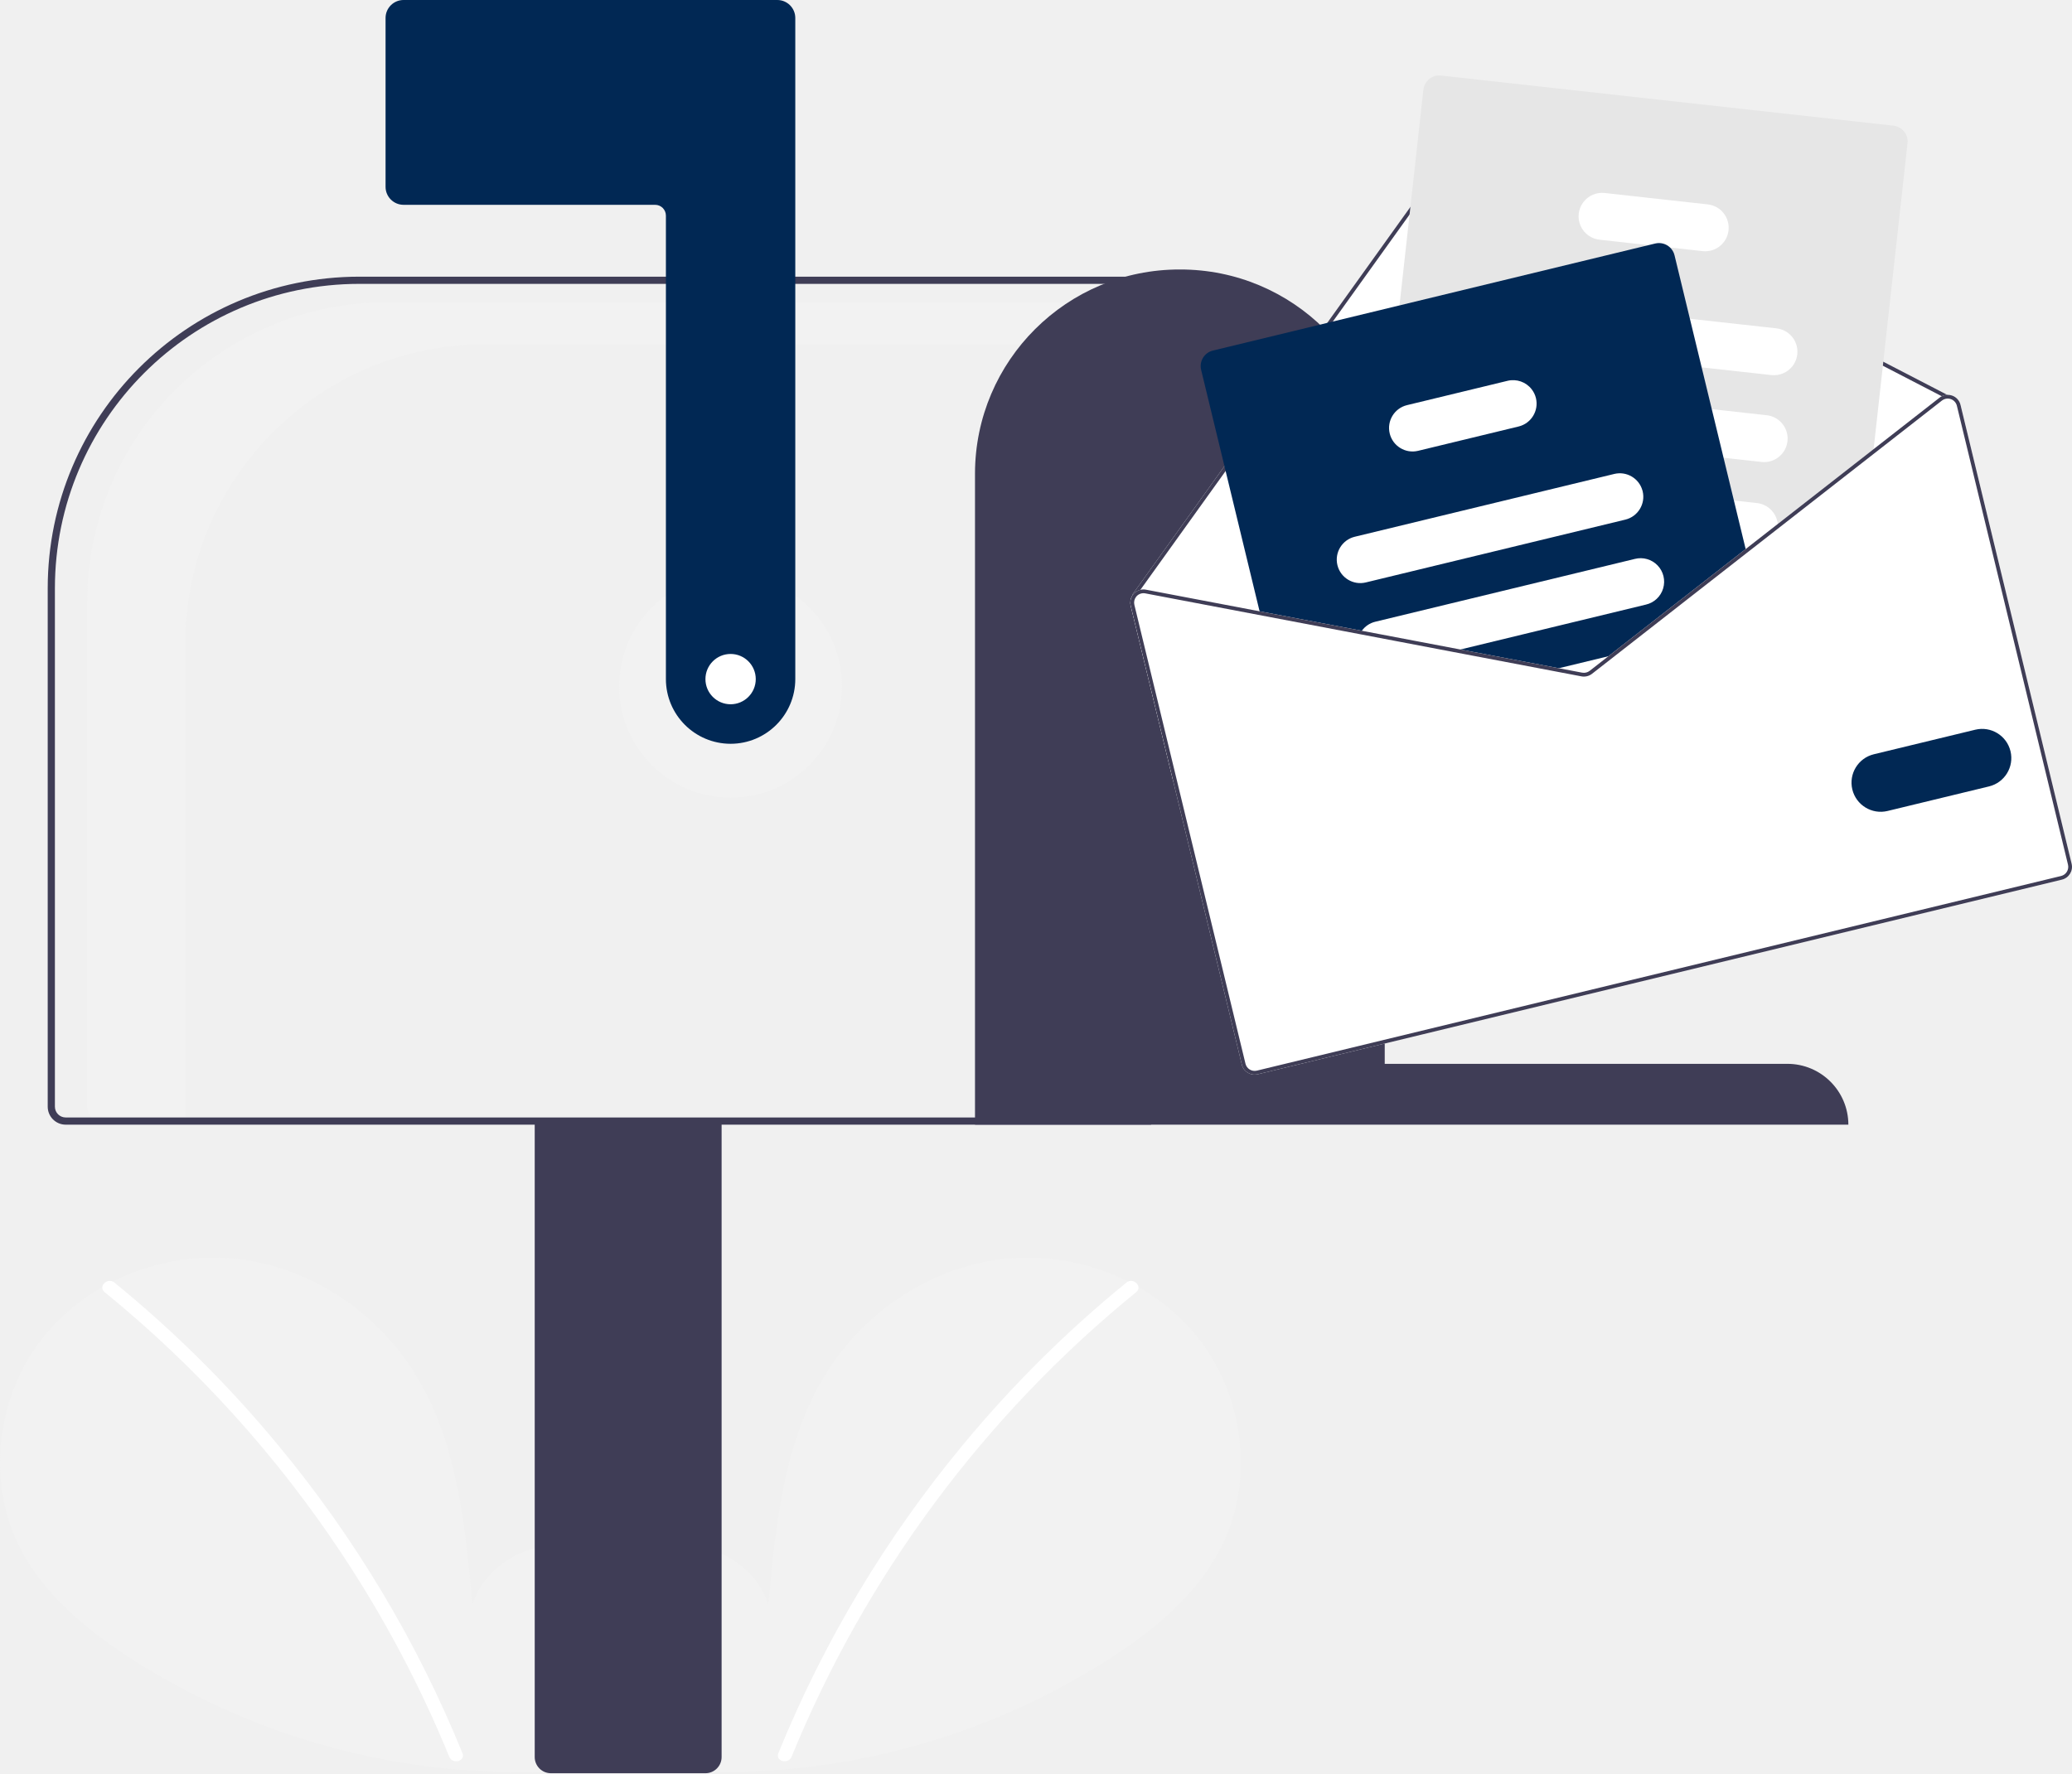
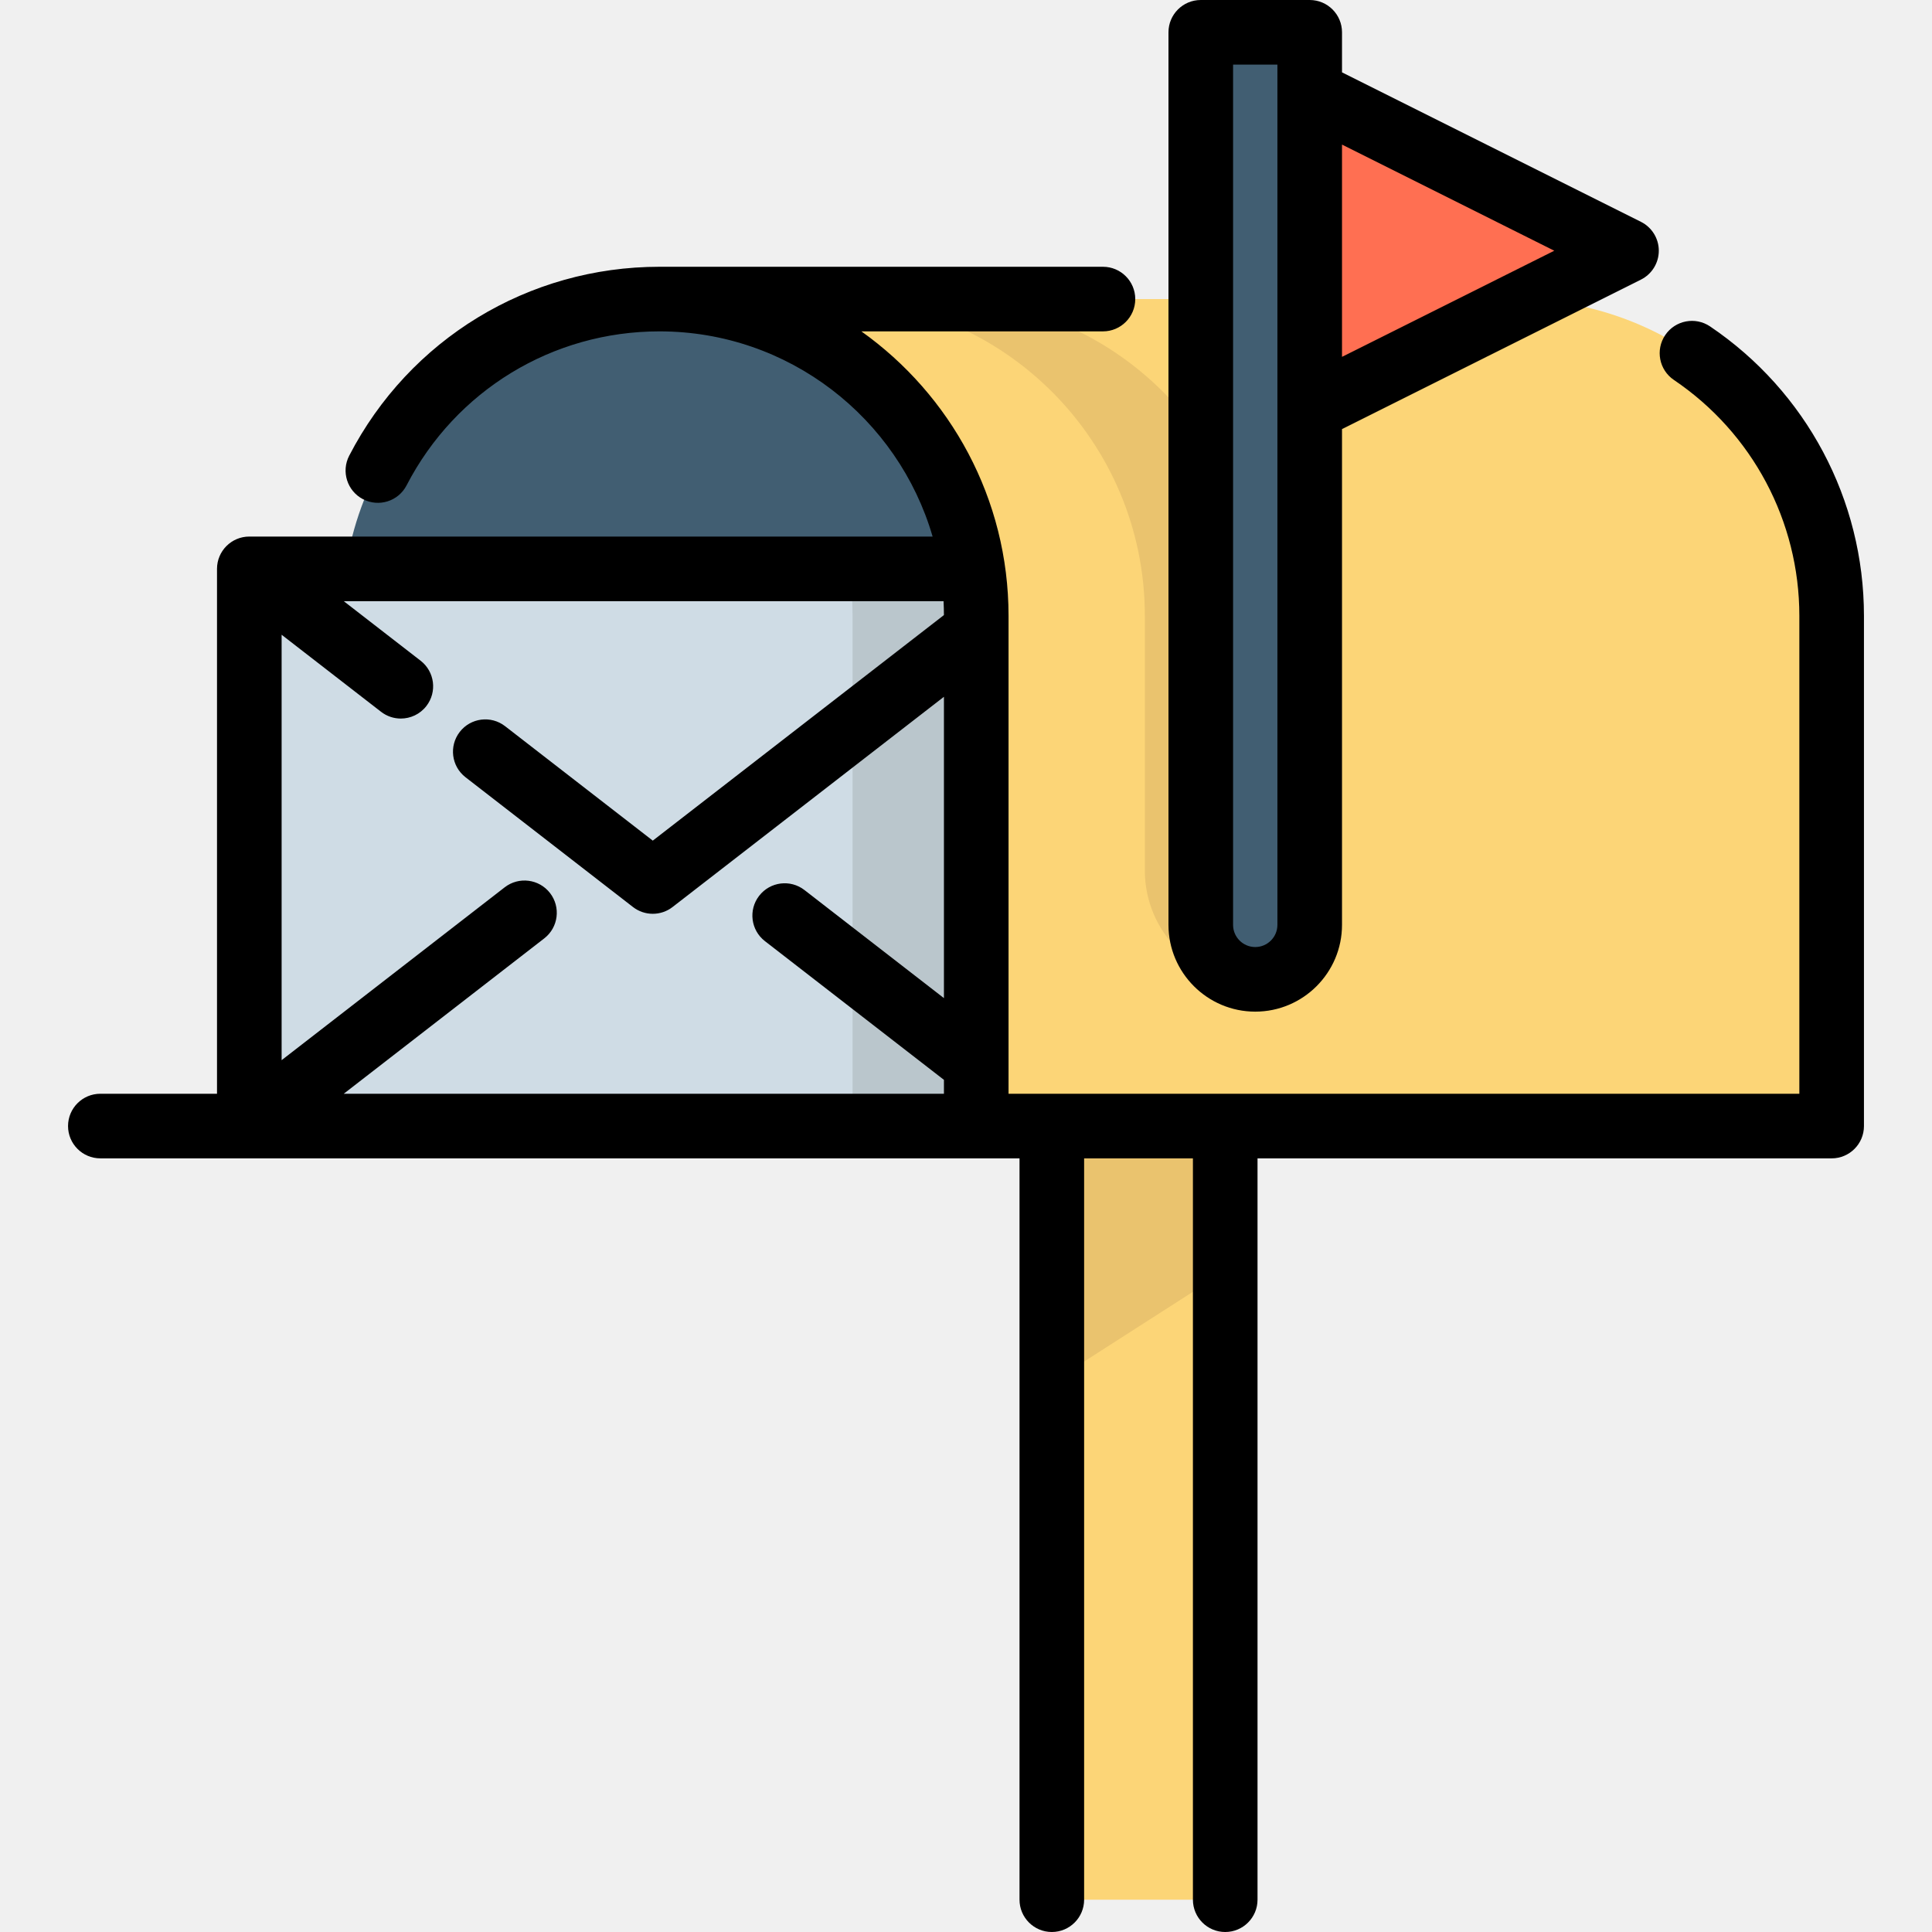
- <svg xmlns="http://www.w3.org/2000/svg" data-name="Layer 1" width="576.499" height="493.5" viewBox="0 0 576.499 493.5">
-   <path d="M481.172,691.6c9.255-7.82,14.876-20.173,13.402-32.2s-10.605-23.082-22.449-25.636-25.345,4.516-28.943,16.085c-1.98-22.306-4.261-45.547-16.12-64.542-10.738-17.2-29.337-29.507-49.494-31.709s-41.38,6.114-53.951,22.024-15.649,39.039-6.845,57.305c6.486,13.456,18.436,23.47,30.956,31.616a199.786,199.786,0,0,0,136.641,29.893" transform="translate(-311.7504 -203.25)" fill="#f2f2f2" />
-   <path d="M343.55,560.174A326.879,326.879,0,0,1,389.104,605.409a327.833,327.833,0,0,1,51.308,85.741c.924,2.264-2.752,3.25-3.666,1.011a324.462,324.462,0,0,0-29.647-56.094,325.7,325.7,0,0,0-66.237-73.205c-1.898-1.546.806-4.221,2.688-2.688Z" transform="translate(-311.7504 -203.25)" fill="#fff" />
-   <path d="M487.565,691.6c-9.255-7.82-14.876-20.173-13.402-32.2s10.605-23.082,22.449-25.636,25.345,4.516,28.943,16.085c1.98-22.306,4.261-45.547,16.12-64.542,10.738-17.2,29.337-29.507,49.494-31.709s41.38,6.114,53.951,22.024,15.649,39.039,6.845,57.305c-6.486,13.456-18.436,23.47-30.956,31.616a199.786,199.786,0,0,1-136.641,29.893" transform="translate(-311.7504 -203.25)" fill="#f2f2f2" />
-   <path d="M625.187,560.174A326.879,326.879,0,0,0,579.633,605.409a327.833,327.833,0,0,0-51.308,85.741c-.924,2.264,2.752,3.25,3.666,1.011a325.987,325.987,0,0,1,95.884-129.299c1.898-1.546-.806-4.221-2.688-2.688Z" transform="translate(-311.7504 -203.25)" fill="#fff" />
-   <circle cx="203.277" cy="191" r="31" fill="#f2f2f2" />
-   <path d="M419.446,287.388H633.027V299.073H446.711a83.418,83.418,0,0,0-83.419,83.418V515.25H339.922a3.895,3.895,0,0,1-3.895-3.895V370.806A83.418,83.418,0,0,1,419.446,287.388Z" transform="translate(-311.7504 -203.25)" fill="#f2f2f2" />
-   <path d="M460.527,692.25V514.75h52v177.5a4.505,4.505,0,0,1-4.5,4.5h-43A4.505,4.505,0,0,1,460.527,692.25Z" transform="translate(-311.7504 -203.25)" fill="#3f3d56" />
-   <path d="M325.027,511.25V366.916A86.764,86.764,0,0,1,411.692,280.25H632.027v236h-302A5.006,5.006,0,0,1,325.027,511.25Zm305-229H411.692a84.761,84.761,0,0,0-84.665,84.666V511.25a3.003,3.003,0,0,0,3,3h300Z" transform="translate(-311.7504 -203.25)" fill="#3f3d56" />
-   <path d="M515.027,410.25a18.02,18.02,0,0,1-18-18v-129a3.003,3.003,0,0,0-3-3h-70a5.006,5.006,0,0,1-5-5v-47a5.006,5.006,0,0,1,5-5h104a5.006,5.006,0,0,1,5,5v184A18.02,18.02,0,0,1,515.027,410.25Z" transform="translate(-311.7504 -203.25)" fill="#012854" />
-   <path d="M640.027,278.25h0a56.881,56.881,0,0,1,57,56.761V499.321h112a16.965,16.965,0,0,1,17,16.929h-243V335.011A56.881,56.881,0,0,1,640.027,278.25Z" transform="translate(-311.7504 -203.25)" fill="#3f3d56" />
-   <path d="M626.349,371.817l11.803,48.756L869.033,364.682l-11.803-48.756a3.638,3.638,0,0,0-2.358-2.595,3.594,3.594,0,0,0-1.334-.201L720.079,244.028a3.682,3.682,0,0,0-4.656,1.119l-64.32,89.694L626.855,368.664a.514.514,0,0,0-.089.418A3.642,3.642,0,0,0,626.349,371.817Z" transform="translate(-311.7504 -203.25)" fill="#fff" />
-   <path d="M626.766,369.082a.49.49,0,0,0,.203.316.559.559,0,0,0,.433.086.536.536,0,0,0,.299-.207l.083-.115,1.263-1.766,22.929-31.964,64.301-89.673a2.62,2.62,0,0,1,3.322-.796l132.425,68.567,1.188.617a1.292,1.292,0,0,0,.147.052,1.615,1.615,0,0,1,.271-.026.514.514,0,0,0,.29-.245.524.524,0,0,0-.219-.709l-.164-.087L720.079,244.028a3.682,3.682,0,0,0-4.656,1.119l-64.32,89.694L626.855,368.664A.514.514,0,0,0,626.766,369.082Z" transform="translate(-311.7504 -203.25)" fill="#3f3d56" />
-   <path d="M696.107,374.054l5.139.57,38.143,4.225,25.286,2.799,1.494.166,31.552-24.645,1.209-.944,7.452-5.82,26.514-20.706.159-1.454,9.43-85.114a4.454,4.454,0,0,0-3.929-4.912L712.7,224.278a4.456,4.456,0,0,0-4.912,3.929L701.138,288.244l-3.689,33.286L694.149,351.309l-1.53,13.829-.446,4.006A4.457,4.457,0,0,0,696.107,374.054Z" transform="translate(-311.7504 -203.25)" fill="#e6e6e6" />
-   <path d="M730.692,299.448l54.517,6.038,19.334,2.141a6.54,6.54,0,1,0,1.44-13l-24.047-2.663-49.799-5.522a6.543,6.543,0,0,0-1.444,13.006Z" transform="translate(-311.7504 -203.25)" fill="#fff" />
-   <path d="M727.588,323.564c.141.025.281.05.425.064l63.285,7.011,10.566,1.173a6.542,6.542,0,0,0,1.439-13.005l-15.278-1.69-50.13-5.555-8.436-.935a6.539,6.539,0,0,0-1.87,12.937Z" transform="translate(-311.7504 -203.25)" fill="#fff" />
-   <path d="M720.426,344.948a6.539,6.539,0,0,0,4.88,3.125l25.939,2.873,46.197,5.118.01-.002,1.477.165,7.452-5.82a6.471,6.471,0,0,0,.001-1.33,6.555,6.555,0,0,0-5.787-5.824l-6.417-.713-25.457-2.817-18.317-2.031-23.66-2.622a6.54,6.54,0,0,0-6.319,9.88Z" transform="translate(-311.7504 -203.25)" fill="#fff" />
-   <path d="M756.859,269.97l13.564,1.502,5.991.665,9.05,1.002a6.542,6.542,0,0,0,1.439-13.005l-28.599-3.165a6.541,6.541,0,1,0-1.445,13.001Z" transform="translate(-311.7504 -203.25)" fill="#fff" />
-   <path d="M645.944,306.182l16.537,68.314,27.601,5.248,25.532,4.861,27.394,5.212,8.753,1.666a3.673,3.673,0,0,0,2.94-.712l7.022-5.485,4.446-3.472,31.552-24.645-20.062-82.874a4.403,4.403,0,0,0-1.244-2.159,4.449,4.449,0,0,0-4.125-1.117L649.22,300.813A4.45,4.45,0,0,0,645.944,306.182Z" transform="translate(-311.7504 -203.25)" fill="#012854" />
-   <path d="M683.864,360.528a6.546,6.546,0,0,0,7.896,4.818l72.214-17.482a6.55,6.55,0,0,0,4.818-7.896,2.1,2.1,0,0,0-.07-.247,6.539,6.539,0,0,0-7.825-4.571l-72.214,17.482A6.546,6.546,0,0,0,683.864,360.528Z" transform="translate(-311.7504 -203.25)" fill="#fff" />
-   <path d="M690.082,379.744l25.532,4.861L769.699,371.512a6.541,6.541,0,1,0-3.078-12.714l-72.214,17.482a6.494,6.494,0,0,0-3.747,2.511A6.583,6.583,0,0,0,690.082,379.744Z" transform="translate(-311.7504 -203.25)" fill="#fff" />
-   <path d="M743.008,389.817l8.753,1.666a3.673,3.673,0,0,0,2.94-.712l7.022-5.485Z" transform="translate(-311.7504 -203.25)" fill="#fff" />
-   <path d="M698.415,323.897a6.546,6.546,0,0,0,7.896,4.818l27.97-6.771a6.55,6.55,0,0,0,4.818-7.896,6.466,6.466,0,0,0-1.205-2.486,6.545,6.545,0,0,0-6.691-2.332l-27.97,6.771a6.541,6.541,0,0,0-4.818,7.896Z" transform="translate(-311.7504 -203.25)" fill="#fff" />
-   <path d="M715.612,384.604l27.398,5.214,8.75,1.666a3.689,3.689,0,0,0,2.938-.711l7.027-5.486-2.466.597-5.206,4.061a2.636,2.636,0,0,1-2.099.508l-6.479-1.232-27.398-5.214Zm81.838-28.539.267,1.102,1.215-.945Zm-81.838,28.539,27.398,5.214,8.75,1.666a3.689,3.689,0,0,0,2.938-.711l7.027-5.486-2.466.597-5.206,4.061a2.636,2.636,0,0,1-2.099.508l-6.479-1.232-27.398-5.214Zm0,0,27.398,5.214,8.75,1.666a3.689,3.689,0,0,0,2.938-.711l7.027-5.486-2.466.597-5.206,4.061a2.636,2.636,0,0,1-2.099.508l-6.479-1.232-27.398-5.214Zm-89.263-12.787,30.916,127.71a3.667,3.667,0,0,0,4.422,2.698l223.761-54.168a3.666,3.666,0,0,0,2.698-4.422l-30.916-127.71a3.638,3.638,0,0,0-2.358-2.595,3.594,3.594,0,0,0-1.334-.201,3.458,3.458,0,0,0-1.514.398,3.179,3.179,0,0,0-.607.377l-18.364,14.34-26.67,20.833-8.935,6.979.002.008-.008.002-32.766,25.578-5.417,4.239-5.206,4.061a2.636,2.636,0,0,1-2.099.508l-6.479-1.232-27.398-5.214L690.656,378.792,630.595,367.362a3.59,3.59,0,0,0-1.547.033,3.67,3.67,0,0,0-1.788,1.036,4.111,4.111,0,0,0-.493.651A3.642,3.642,0,0,0,626.349,371.817Zm89.263,12.787,27.398,5.214,8.75,1.666a3.689,3.689,0,0,0,2.938-.711l7.027-5.486-2.466.597-5.206,4.061a2.636,2.636,0,0,1-2.099.508l-6.479-1.232-27.398-5.214Zm0,0,27.398,5.214,8.75,1.666a3.689,3.689,0,0,0,2.938-.711l7.027-5.486-2.466.597-5.206,4.061a2.636,2.636,0,0,1-2.099.508l-6.479-1.232-27.398-5.214Zm0,0,27.398,5.214,8.75,1.666a3.689,3.689,0,0,0,2.938-.711l7.027-5.486-2.466.597-5.206,4.061a2.636,2.636,0,0,1-2.099.508l-6.479-1.232-27.398-5.214Z" transform="translate(-311.7504 -203.25)" fill="#fff" />
-   <path d="M715.612,384.604l27.398,5.214,8.75,1.666a3.689,3.689,0,0,0,2.938-.711l7.027-5.486-2.466.597-5.206,4.061a2.636,2.636,0,0,1-2.099.508l-6.479-1.232-27.398-5.214Zm81.838-28.539.267,1.102,1.215-.945Zm-81.838,28.539,27.398,5.214,8.75,1.666a3.689,3.689,0,0,0,2.938-.711l7.027-5.486-2.466.597-5.206,4.061a2.636,2.636,0,0,1-2.099.508l-6.479-1.232-27.398-5.214Zm0,0,27.398,5.214,8.75,1.666a3.689,3.689,0,0,0,2.938-.711l7.027-5.486-2.466.597-5.206,4.061a2.636,2.636,0,0,1-2.099.508l-6.479-1.232-27.398-5.214ZM627.785,369.161l.136.102c.023-.037.062-.071.092-.11a2.643,2.643,0,0,1,2.385-.768l59.686,11.354,25.528,4.865,27.398,5.214,8.75,1.666a3.689,3.689,0,0,0,2.938-.711l7.027-5.486-2.466.597-5.206,4.061a2.636,2.636,0,0,1-2.099.508l-6.479-1.232-27.398-5.214L690.656,378.792,630.595,367.362a3.59,3.59,0,0,0-1.547.033Zm-1.436,2.657,30.916,127.71a3.667,3.667,0,0,0,4.422,2.698l223.761-54.168a3.666,3.666,0,0,0,2.698-4.422l-30.916-127.71a3.638,3.638,0,0,0-2.358-2.595,3.594,3.594,0,0,0-1.334-.201,3.458,3.458,0,0,0-1.514.398,3.179,3.179,0,0,0-.607.377l-18.364,14.34-26.67,20.833-8.935,6.979.002.008-.008.002-32.766,25.578-5.417,4.239-5.206,4.061a2.636,2.636,0,0,1-2.099.508l-6.479-1.232-27.398-5.214L690.656,378.792,630.595,367.362a3.59,3.59,0,0,0-1.547.033,3.67,3.67,0,0,0-1.788,1.036,4.111,4.111,0,0,0-.493.651A3.642,3.642,0,0,0,626.349,371.817Zm1.02-.247a2.598,2.598,0,0,1,.462-2.191.341.341,0,0,1,.091-.117c.023-.037.062-.071.092-.11a2.643,2.643,0,0,1,2.385-.768l59.686,11.354,25.528,4.865,27.398,5.214,8.75,1.666a3.689,3.689,0,0,0,2.938-.711l7.027-5.486,4.444-3.472,31.547-24.648,1.215-.945,7.447-5.817,26.518-20.709,19.171-14.972a2.604,2.604,0,0,1,.987-.477,1.997,1.997,0,0,1,.305-.05,1.615,1.615,0,0,1,.271-.026,2.679,2.679,0,0,1,.901.147,2.625,2.625,0,0,1,1.686,1.853l30.916,127.71a2.62,2.62,0,0,1-1.931,3.165L661.442,501.214a2.618,2.618,0,0,1-3.158-1.933Zm88.244,13.034,27.398,5.214,8.75,1.666a3.689,3.689,0,0,0,2.938-.711l7.027-5.486-2.466.597-5.206,4.061a2.636,2.636,0,0,1-2.099.508l-6.479-1.232-27.398-5.214Zm0,0,27.398,5.214,8.75,1.666a3.689,3.689,0,0,0,2.938-.711l7.027-5.486-2.466.597-5.206,4.061a2.636,2.636,0,0,1-2.099.508l-6.479-1.232-27.398-5.214Zm0,0,27.398,5.214,8.75,1.666a3.689,3.689,0,0,0,2.938-.711l7.027-5.486-2.466.597-5.206,4.061a2.636,2.636,0,0,1-2.099.508l-6.479-1.232-27.398-5.214Z" transform="translate(-311.7504 -203.25)" fill="#3f3d56" />
-   <path d="M827.129,422.967a8.128,8.128,0,0,1,5.981-9.801l28.242-6.837a8.119,8.119,0,0,1,3.821,15.782l-28.242,6.837A8.128,8.128,0,0,1,827.129,422.967Z" transform="translate(-311.7504 -203.25)" fill="#012854" />
-   <circle cx="203.277" cy="189" r="7" fill="#fff" />
+ <svg xmlns="http://www.w3.org/2000/svg" height="800px" width="800px" version="1.1" id="Layer_1" viewBox="0 0 512 512" xml:space="preserve">
+   <path style="fill:#FCD577;" d="M258.589,298.418h226.693V163.21c0-46.365-37.587-83.953-83.953-83.953l0,0H174.636" />
+   <path style="fill:#EAC36E;" d="M248.867,79.257L248.867,79.257h-29.424c46.365,0,83.953,37.587,83.953,83.953v67.49  c0,16.25,13.173,29.424,29.423,29.424l0,0V163.21C332.82,116.844,295.233,79.257,248.867,79.257z" />
+   <path style="fill:#415E72;" d="M174.636,79.257L174.636,79.257c-46.367,0-83.953,37.587-83.953,83.953v135.209h167.906V163.21  C258.589,116.844,221.002,79.257,174.636,79.257z" />
+   <polygon style="fill:#CFDCE5;" points="258.592,298.414 65.944,298.414 65.944,150.755 257.673,150.755 " />
+   <path style="fill:#BAC6CC;" d="M225.94,298.414V163.21c0-4.23-0.318-8.39-0.919-12.455h32.652l0.919,147.659H225.94z" />
+   <path style="fill:#415E72;" d="M346.961,8.56h-28.869v236.541c0,7.972,6.462,14.434,14.434,14.434l0,0  c7.972,0,14.434-6.462,14.434-14.434V8.56z" />
+   <polygon style="fill:#FF6F52;" points="346.961,108.42 346.961,24.467 430.914,66.444 " />
+   <polyline style="fill:#FCD577;" points="278.618,503.44 278.618,298.418 324.571,298.418 324.571,503.44 " />
+   <polyline style="fill:#EAC36E;" points="278.618,366.392 278.618,298.418 324.571,298.418 324.571,336.933 " />
+   <path d="M453.185,86.503c-3.919-2.647-9.239-1.616-11.886,2.301c-2.647,3.917-1.616,9.238,2.301,11.885  c20.818,14.063,33.246,37.437,33.246,62.522v126.649H267.274V163.21c0-31.081-15.423-58.608-38.999-75.393h64.02  c4.727,0,8.56-3.833,8.56-8.56s-3.833-8.56-8.56-8.56H174.761l0,0l0,0c-34.743,0-66.249,19.185-82.22,50.067  c-2.172,4.199-0.528,9.363,3.671,11.535c4.199,2.171,9.363,0.528,11.535-3.672c13.02-25.173,38.698-40.812,67.014-40.812  c34.279,0,63.266,23.004,72.39,54.378H66.07c-4.727,0-8.56,3.833-8.56,8.56v139.103H26.592c-4.727,0-8.56,3.833-8.56,8.56  c0,4.727,3.833,8.56,8.56,8.56h243.591v196.462c0,4.727,3.833,8.56,8.56,8.56s8.56-3.833,8.56-8.56V306.978h28.833V503.44  c0,4.727,3.833,8.56,8.56,8.56c4.727,0,8.56-3.833,8.56-8.56V306.978h152.151c4.727,0,8.56-3.833,8.56-8.56V163.21  C493.966,132.43,478.722,103.754,453.185,86.503z M250.148,163.003l-77.153,59.773l-39.148-30.335  c-3.738-2.897-9.115-2.213-12.009,1.524c-2.896,3.737-2.213,9.114,1.524,12.009l44.386,34.397c1.544,1.197,3.394,1.795,5.244,1.795  c1.849,0,3.699-0.597,5.241-1.792l71.92-55.717v79.856l-36.961-28.641c-3.738-2.897-9.115-2.214-12.009,1.523  c-2.896,3.737-2.214,9.114,1.523,12.009l47.447,36.767v3.684H91.097l53.142-41.18c3.737-2.896,4.418-8.272,1.523-12.009  c-2.896-3.737-8.271-4.418-12.009-1.523l-59.121,45.814V168.215l26.352,20.416c1.56,1.209,3.406,1.794,5.236,1.794  c2.557,0,5.086-1.14,6.773-3.317c2.896-3.737,2.213-9.114-1.524-12.009l-20.373-15.783h158.958  C250.116,160.536,250.145,161.767,250.148,163.003z" />
+   <path d="M332.652,268.095c12.679,0,22.994-10.315,22.994-22.994v-131.39L434.867,74.1c2.9-1.451,4.732-4.414,4.732-7.656  s-1.832-6.207-4.732-7.656l-79.221-39.611V8.56c0-4.727-3.833-8.56-8.56-8.56h-28.868c-4.727,0-8.56,3.833-8.56,8.56v236.541  C309.657,257.78,319.973,268.095,332.652,268.095z M411.898,66.444L355.645,94.57V38.318L411.898,66.444z M326.777,17.12h11.748  v227.981c0,3.239-2.635,5.874-5.874,5.874s-5.873-2.635-5.873-5.874V17.12z" />
</svg>
